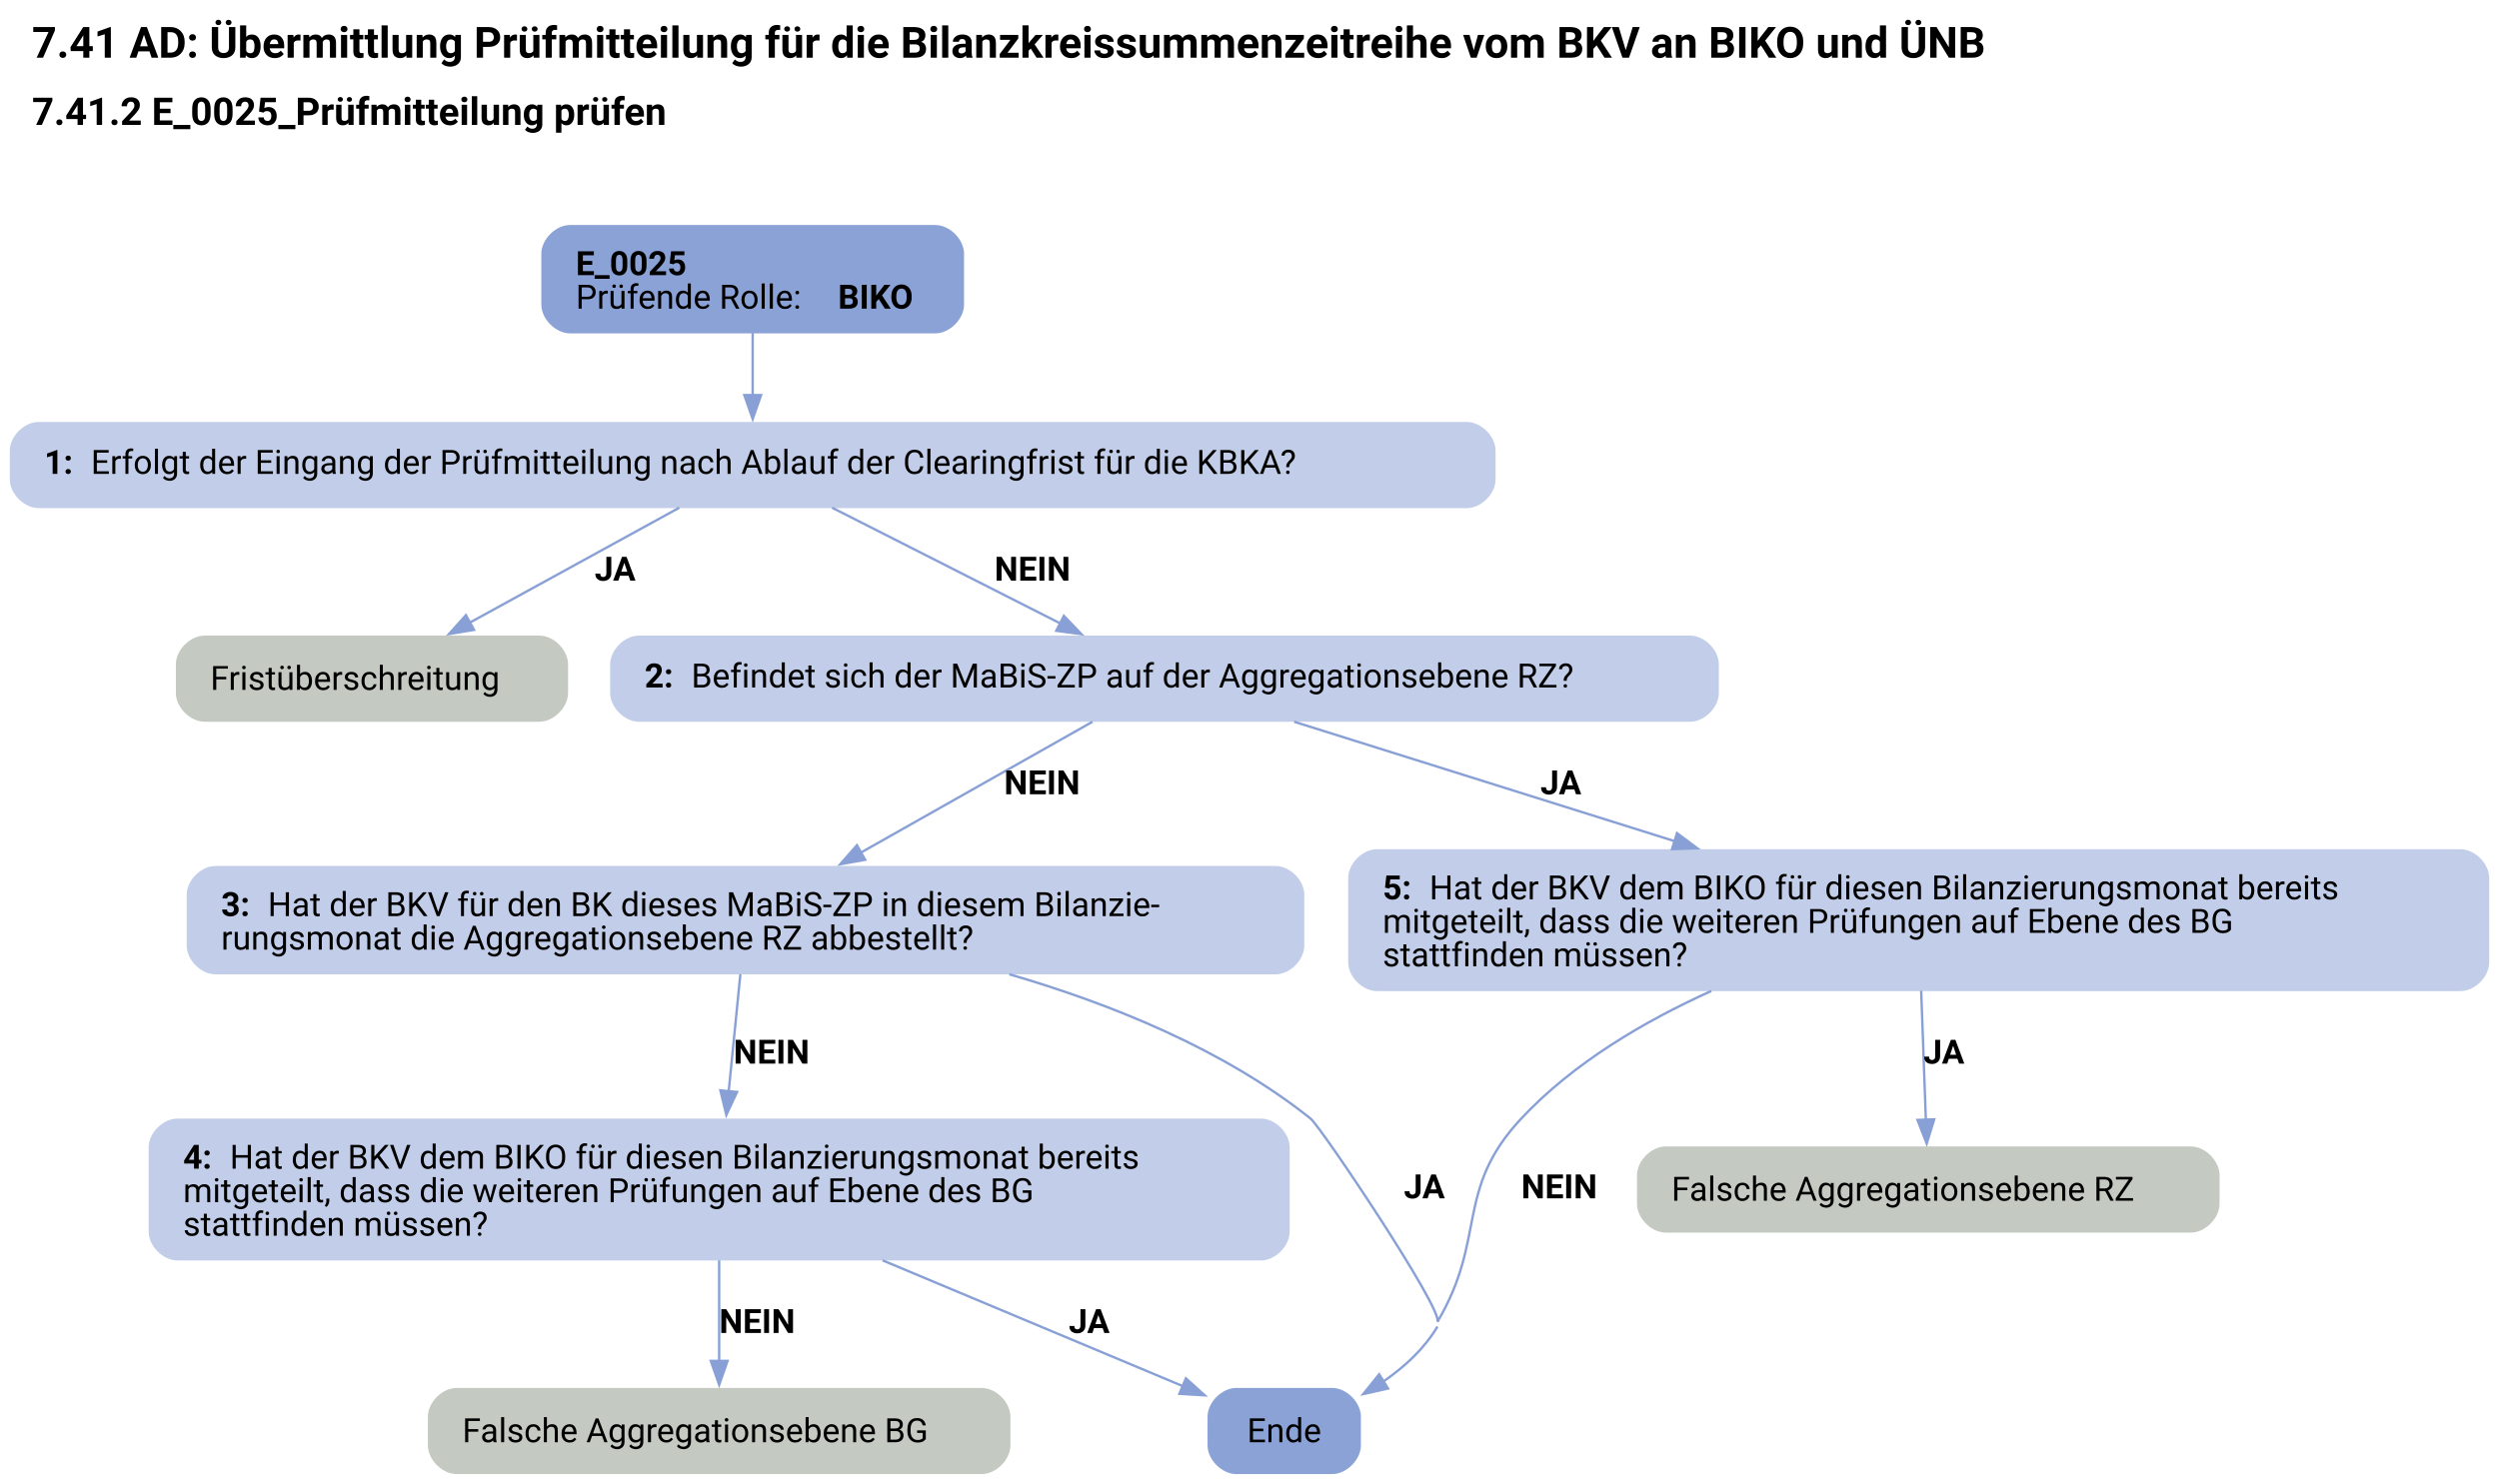
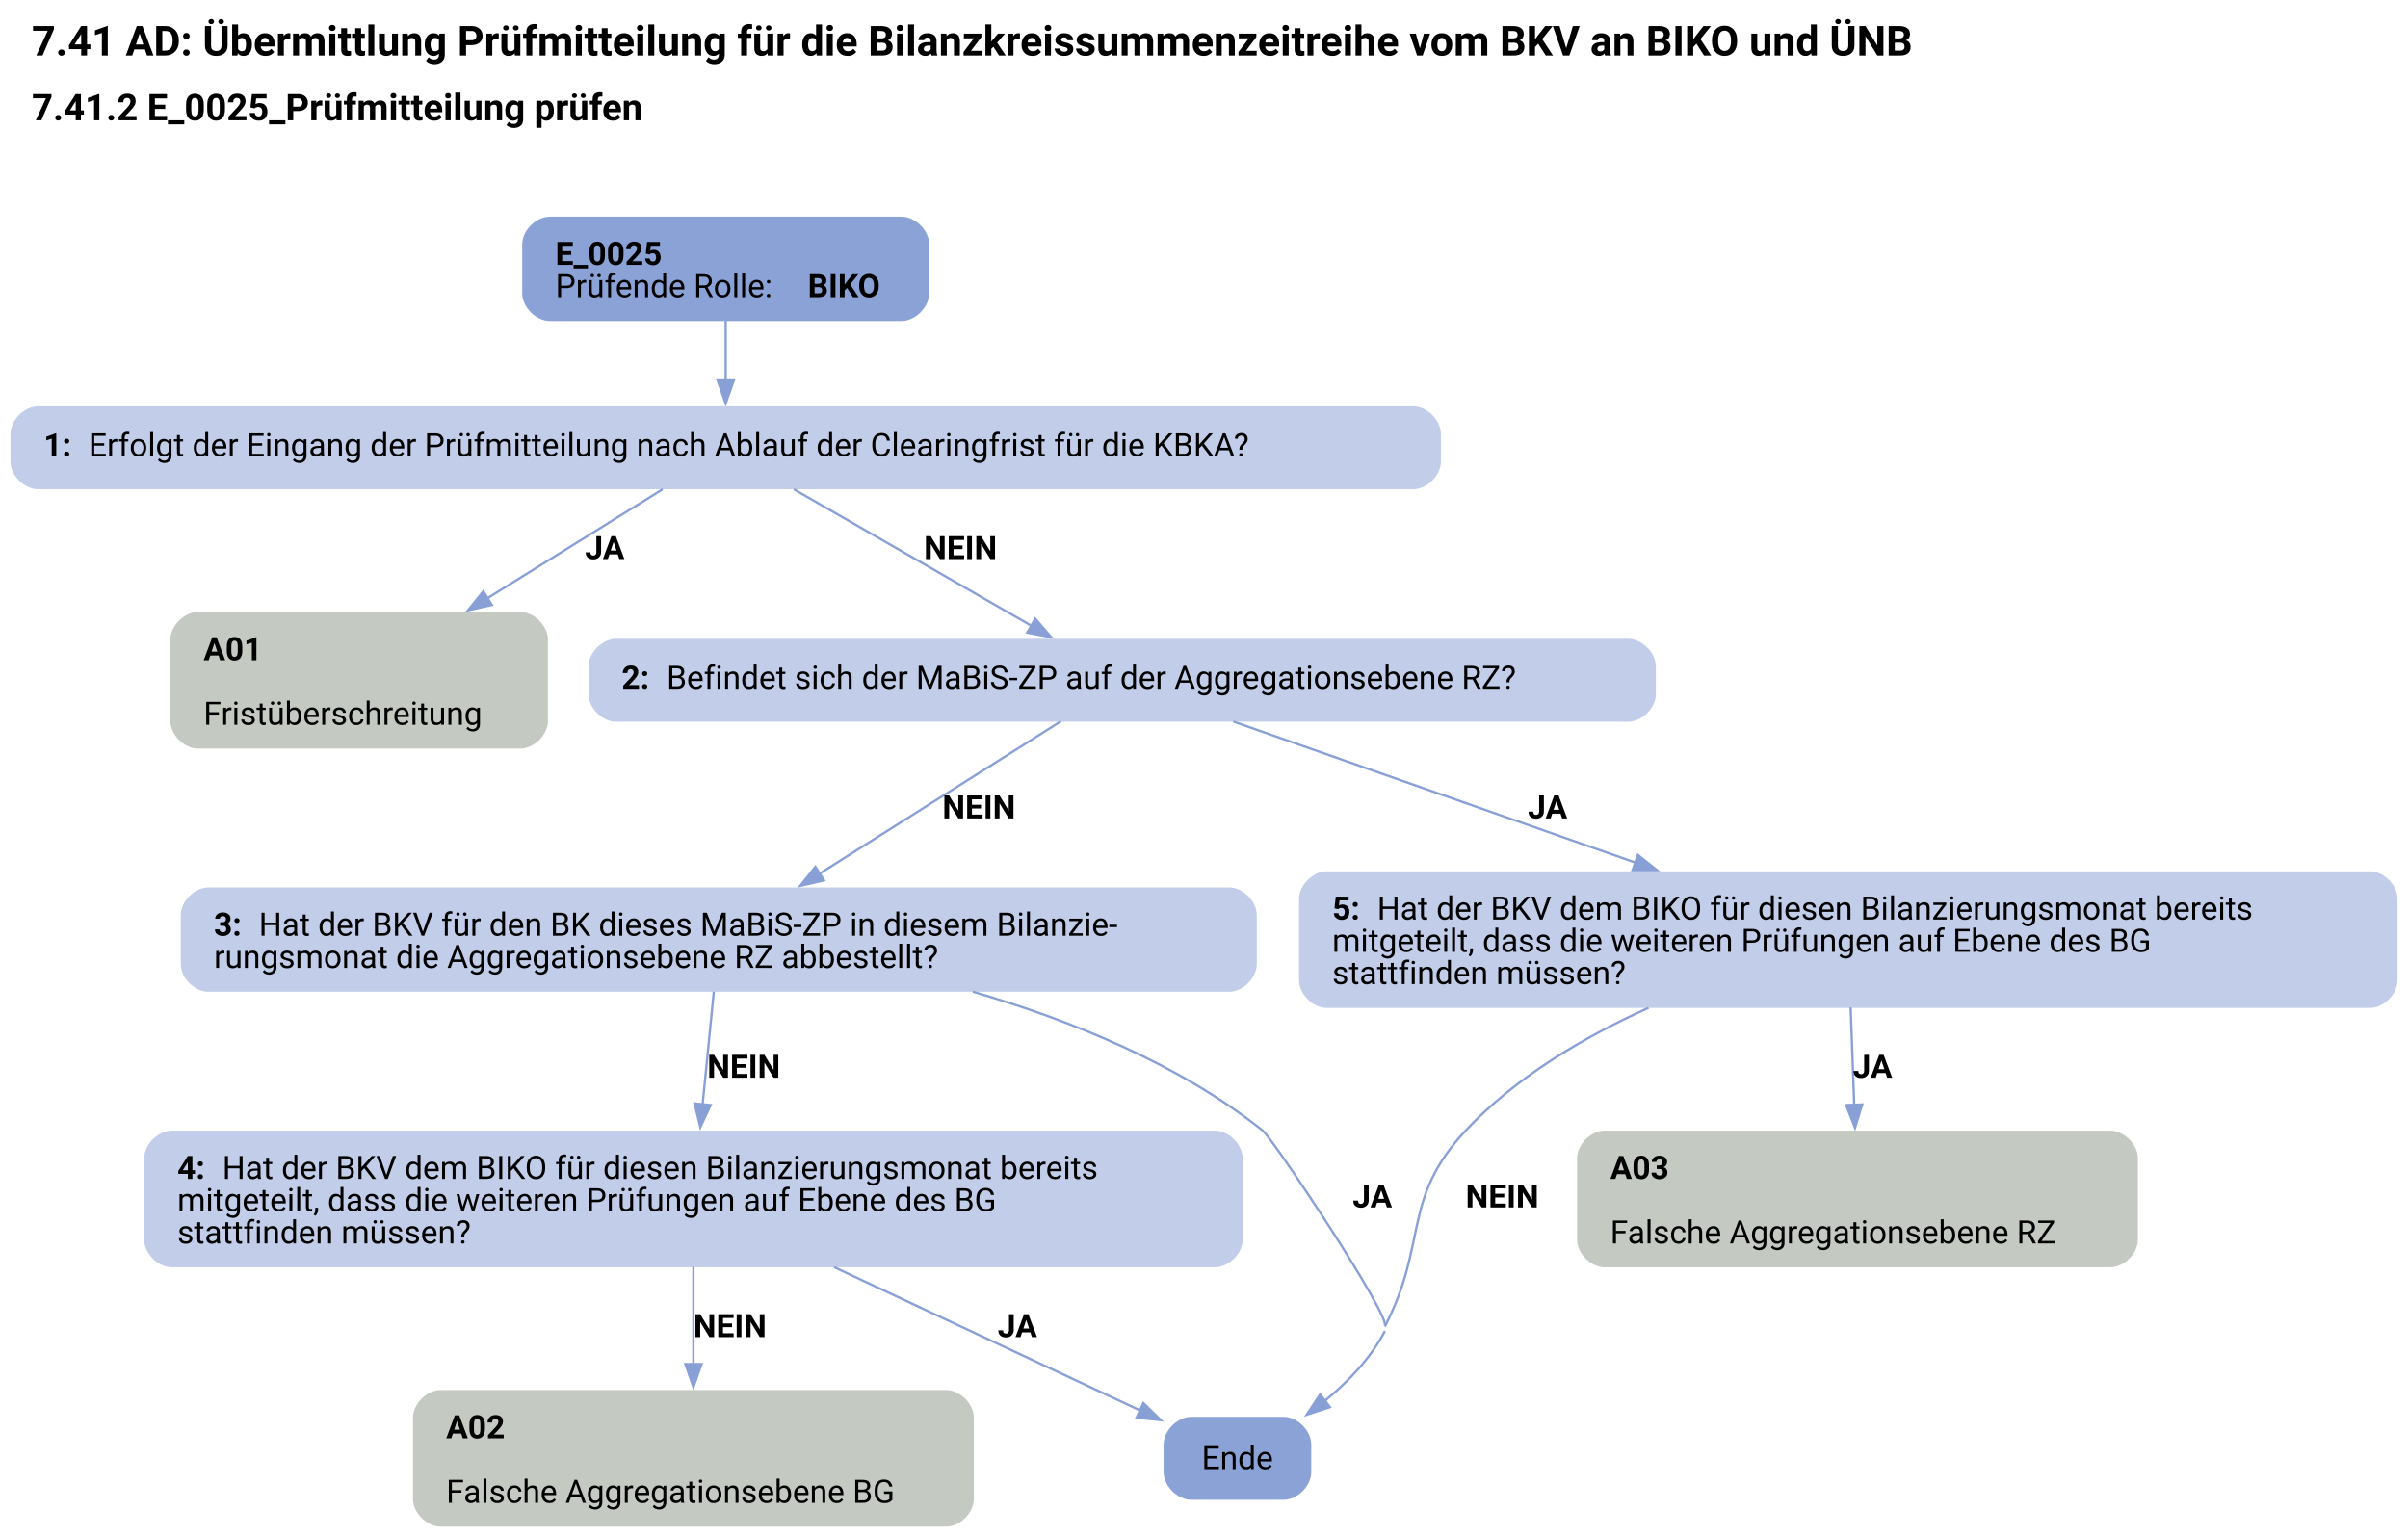
- <svg xmlns="http://www.w3.org/2000/svg" width="1044pt" height="620pt" viewBox="0.00 0.00 1043.55 619.84">
-   <g id="graph0" class="graph" transform="scale(1 1) rotate(0) translate(4 615.84)">
-     <text text-anchor="start" x="9.27" y="-591.74" font-family="Roboto, sans-serif" font-weight="bold" font-size="18.00">7.41 AD: Übermittlung Prüfmitteilung für die Bilanzkreissummenzeitreihe vom BKV an BIKO und ÜNB</text>
-     <text text-anchor="start" x="9.27" y="-563.64" font-family="Roboto, sans-serif" font-weight="bold" font-size="16.00">7.41.2 E_0025_Prüfmitteilung prüfen</text>
+ <svg xmlns="http://www.w3.org/2000/svg" width="1044pt" height="666pt" viewBox="0.00 0.00 1043.55 666.40">
+   <g id="graph0" class="graph" transform="scale(1 1) rotate(0) translate(4 662.4)">
+     <text text-anchor="start" x="9.27" y="-638.3" font-family="Roboto, sans-serif" font-weight="bold" font-size="18.00">7.41 AD: Übermittlung Prüfmitteilung für die Bilanzkreissummenzeitreihe vom BKV an BIKO und ÜNB</text>
+     <text text-anchor="start" x="9.27" y="-610.2" font-family="Roboto, sans-serif" font-weight="bold" font-size="16.00">7.41.2 E_0025_Prüfmitteilung prüfen</text>
    <g id="node1" class="node">
-       <path fill="#8ba2d7" stroke="black" stroke-width="0" d="M386.55,-521.84C386.55,-521.84 234,-521.84 234,-521.84 228,-521.84 222,-515.84 222,-509.84 222,-509.84 222,-488.56 222,-488.56 222,-482.56 228,-476.56 234,-476.56 234,-476.56 386.55,-476.56 386.55,-476.56 392.55,-476.56 398.55,-482.56 398.55,-488.56 398.55,-488.56 398.55,-509.84 398.55,-509.84 398.55,-515.84 392.55,-521.84 386.55,-521.84" />
-       <text text-anchor="start" x="236.4" y="-500.9" font-family="Roboto, sans-serif" font-weight="bold" font-size="14.00">E_0025</text>
-       <text text-anchor="start" x="236.4" y="-486.9" font-family="Roboto, sans-serif" font-size="14.00">Prüfende Rolle: </text>
-       <text text-anchor="start" x="345.9" y="-486.9" font-family="Roboto, sans-serif" font-weight="bold" font-size="14.00">BIKO</text>
+       <path fill="#8ba2d7" stroke="black" stroke-width="0" d="M386.55,-568.4C386.55,-568.4 234,-568.4 234,-568.4 228,-568.4 222,-562.4 222,-556.4 222,-556.4 222,-535.12 222,-535.12 222,-529.12 228,-523.12 234,-523.12 234,-523.12 386.55,-523.12 386.55,-523.12 392.55,-523.12 398.55,-529.12 398.55,-535.12 398.55,-535.12 398.55,-556.4 398.55,-556.4 398.55,-562.4 392.55,-568.4 386.55,-568.4" />
+       <text text-anchor="start" x="236.4" y="-547.46" font-family="Roboto, sans-serif" font-weight="bold" font-size="14.00">E_0025</text>
+       <text text-anchor="start" x="236.4" y="-533.46" font-family="Roboto, sans-serif" font-size="14.00">Prüfende Rolle: </text>
+       <text text-anchor="start" x="345.9" y="-533.46" font-family="Roboto, sans-serif" font-weight="bold" font-size="14.00">BIKO</text>
    </g>
    <g id="node2" class="node">
-       <path fill="#c2cee9" stroke="black" stroke-width="0" d="M608.55,-439.56C608.55,-439.56 12,-439.56 12,-439.56 6,-439.56 0,-433.56 0,-427.56 0,-427.56 0,-415.56 0,-415.56 0,-409.56 6,-403.56 12,-403.56 12,-403.56 608.55,-403.56 608.55,-403.56 614.55,-403.56 620.55,-409.56 620.55,-415.56 620.55,-415.56 620.55,-427.56 620.55,-427.56 620.55,-433.56 614.55,-439.56 608.55,-439.56" />
-       <text text-anchor="start" x="14.4" y="-417.88" font-family="Roboto, sans-serif" font-weight="bold" font-size="14.00">1: </text>
-       <text text-anchor="start" x="33.9" y="-417.88" font-family="Roboto, sans-serif" font-size="14.00">Erfolgt der Eingang der Prüfmitteilung nach Ablauf der Clearingfrist für die KBKA?</text>
+       <path fill="#c2cee9" stroke="black" stroke-width="0" d="M608.55,-486.12C608.55,-486.12 12,-486.12 12,-486.12 6,-486.12 0,-480.12 0,-474.12 0,-474.12 0,-462.12 0,-462.12 0,-456.12 6,-450.12 12,-450.12 12,-450.12 608.55,-450.12 608.55,-450.12 614.55,-450.12 620.55,-456.12 620.55,-462.12 620.55,-462.12 620.55,-474.12 620.55,-474.12 620.55,-480.12 614.55,-486.12 608.55,-486.12" />
+       <text text-anchor="start" x="14.4" y="-464.44" font-family="Roboto, sans-serif" font-weight="bold" font-size="14.00">1: </text>
+       <text text-anchor="start" x="33.9" y="-464.44" font-family="Roboto, sans-serif" font-size="14.00">Erfolgt der Eingang der Prüfmitteilung nach Ablauf der Clearingfrist für die KBKA?</text>
    </g>
    <g id="edge1" class="edge">
-       <path fill="none" stroke="#88a0d6" d="M310.27,-476.73C310.27,-468.65 310.27,-459.35 310.27,-450.75" />
-       <polygon fill="#88a0d6" stroke="#88a0d6" points="313.78,-450.79 310.28,-440.79 306.78,-450.79 313.78,-450.79" />
+       <path fill="none" stroke="#88a0d6" d="M310.27,-523.29C310.27,-515.21 310.27,-505.91 310.27,-497.31" />
+       <polygon fill="#88a0d6" stroke="#88a0d6" points="313.78,-497.35 310.28,-487.35 306.78,-497.35 313.78,-497.35" />
    </g>
    <g id="node3" class="node">
-       <path fill="#c4cac1" stroke="black" stroke-width="0" d="M221.17,-350.31C221.17,-350.31 81.37,-350.31 81.37,-350.31 75.37,-350.31 69.37,-344.31 69.37,-338.31 69.37,-338.31 69.37,-326.31 69.37,-326.31 69.37,-320.31 75.37,-314.31 81.37,-314.31 81.37,-314.31 221.17,-314.31 221.17,-314.31 227.17,-314.31 233.17,-320.31 233.17,-326.31 233.17,-326.31 233.17,-338.31 233.17,-338.31 233.17,-344.31 227.17,-350.31 221.17,-350.31" />
-       <text text-anchor="start" x="83.77" y="-327.63" font-family="Roboto, sans-serif" font-size="14.00">Fristüberschreitung</text>
+       <path fill="#c4cac1" stroke="black" stroke-width="0" d="M221.17,-396.87C221.17,-396.87 81.37,-396.87 81.37,-396.87 75.37,-396.87 69.37,-390.87 69.37,-384.87 69.37,-384.87 69.37,-349.59 69.37,-349.59 69.37,-343.59 75.37,-337.59 81.37,-337.59 81.37,-337.59 221.17,-337.59 221.17,-337.59 227.17,-337.59 233.17,-343.59 233.17,-349.59 233.17,-349.59 233.17,-384.87 233.17,-384.87 233.17,-390.87 227.17,-396.87 221.17,-396.87" />
+       <text text-anchor="start" x="83.77" y="-375.93" font-family="Roboto, sans-serif" font-weight="bold" font-size="14.00">A01</text>
+       <text text-anchor="start" x="83.77" y="-347.93" font-family="Roboto, sans-serif" font-size="14.00">Fristüberschreitung</text>
    </g>
    <g id="edge2" class="edge">
-       <path fill="none" stroke="#88a0d6" d="M279.62,-403.74C254.73,-390.08 219.42,-370.7 192.13,-355.73" />
-       <polygon fill="#88a0d6" stroke="#88a0d6" points="193.89,-352.7 183.44,-350.96 190.52,-358.84 193.89,-352.7" />
-       <text text-anchor="start" x="244.27" y="-373.26" font-family="Roboto, sans-serif" font-weight="bold" font-size="14.00">JA</text>
+       <path fill="none" stroke="#88a0d6" d="M282.94,-450.12C262.08,-437.14 232.63,-418.83 206.88,-402.81" />
+       <polygon fill="#88a0d6" stroke="#88a0d6" points="208.84,-399.91 198.5,-397.6 205.14,-405.85 208.84,-399.91" />
+       <text text-anchor="start" x="249.27" y="-419.82" font-family="Roboto, sans-serif" font-weight="bold" font-size="14.00">JA</text>
    </g>
    <g id="node4" class="node">
-       <path fill="#c2cee9" stroke="black" stroke-width="0" d="M701.8,-350.31C701.8,-350.31 262.75,-350.31 262.75,-350.31 256.75,-350.31 250.75,-344.31 250.75,-338.31 250.75,-338.31 250.75,-326.31 250.75,-326.31 250.75,-320.31 256.75,-314.31 262.75,-314.31 262.75,-314.31 701.8,-314.31 701.8,-314.31 707.8,-314.31 713.8,-320.31 713.8,-326.31 713.8,-326.31 713.8,-338.31 713.8,-338.31 713.8,-344.31 707.8,-350.31 701.8,-350.31" />
-       <text text-anchor="start" x="265.15" y="-328.63" font-family="Roboto, sans-serif" font-weight="bold" font-size="14.00">2: </text>
-       <text text-anchor="start" x="284.65" y="-328.63" font-family="Roboto, sans-serif" font-size="14.00">Befindet sich der MaBiS-ZP auf der Aggregationsebene RZ?</text>
+       <path fill="#c2cee9" stroke="black" stroke-width="0" d="M701.8,-385.23C701.8,-385.23 262.75,-385.23 262.75,-385.23 256.75,-385.23 250.75,-379.23 250.75,-373.23 250.75,-373.23 250.75,-361.23 250.75,-361.23 250.75,-355.23 256.75,-349.23 262.75,-349.23 262.75,-349.23 701.8,-349.23 701.8,-349.23 707.8,-349.23 713.8,-355.23 713.8,-361.23 713.8,-361.23 713.8,-373.23 713.8,-373.23 713.8,-379.23 707.8,-385.23 701.8,-385.23" />
+       <text text-anchor="start" x="265.15" y="-363.55" font-family="Roboto, sans-serif" font-weight="bold" font-size="14.00">2: </text>
+       <text text-anchor="start" x="284.65" y="-363.55" font-family="Roboto, sans-serif" font-size="14.00">Befindet sich der MaBiS-ZP auf der Aggregationsebene RZ?</text>
    </g>
    <g id="edge3" class="edge">
-       <path fill="none" stroke="#88a0d6" d="M343.44,-403.74C370.6,-389.96 409.23,-370.36 438.85,-355.34" />
-       <polygon fill="#88a0d6" stroke="#88a0d6" points="440.24,-358.56 447.57,-350.91 437.07,-352.32 440.24,-358.56" />
-       <text text-anchor="start" x="411.27" y="-373.26" font-family="Roboto, sans-serif" font-weight="bold" font-size="14.00">NEIN</text>
+       <path fill="none" stroke="#88a0d6" d="M339.84,-450.12C368.36,-433.73 411.69,-408.81 443.07,-390.77" />
+       <polygon fill="#88a0d6" stroke="#88a0d6" points="444.57,-393.95 451.49,-385.93 441.08,-387.88 444.57,-393.95" />
+       <text text-anchor="start" x="396.27" y="-419.82" font-family="Roboto, sans-serif" font-weight="bold" font-size="14.00">NEIN</text>
    </g>
    <g id="node5" class="node">
-       <path fill="#c2cee9" stroke="black" stroke-width="0" d="M528.67,-254.06C528.67,-254.06 85.88,-254.06 85.88,-254.06 79.88,-254.06 73.88,-248.06 73.88,-242.06 73.88,-242.06 73.88,-220.78 73.88,-220.78 73.88,-214.78 79.88,-208.78 85.88,-208.78 85.88,-208.78 528.67,-208.78 528.67,-208.78 534.67,-208.78 540.67,-214.78 540.67,-220.78 540.67,-220.78 540.67,-242.06 540.67,-242.06 540.67,-248.06 534.67,-254.06 528.67,-254.06" />
-       <text text-anchor="start" x="88.27" y="-233.12" font-family="Roboto, sans-serif" font-weight="bold" font-size="14.00">3: </text>
-       <text text-anchor="start" x="107.77" y="-233.12" font-family="Roboto, sans-serif" font-size="14.00">Hat der BKV für den BK dieses MaBiS-ZP in diesem Bilanzie-</text>
-       <text text-anchor="start" x="88.27" y="-219.12" font-family="Roboto, sans-serif" font-size="14.00">rungsmonat die Aggregationsebene RZ abbestellt?</text>
+       <path fill="#c2cee9" stroke="black" stroke-width="0" d="M528.67,-277.34C528.67,-277.34 85.88,-277.34 85.88,-277.34 79.88,-277.34 73.88,-271.34 73.88,-265.34 73.88,-265.34 73.88,-244.06 73.88,-244.06 73.88,-238.06 79.88,-232.06 85.88,-232.06 85.88,-232.06 528.67,-232.06 528.67,-232.06 534.67,-232.06 540.67,-238.06 540.67,-244.06 540.67,-244.06 540.67,-265.34 540.67,-265.34 540.67,-271.34 534.67,-277.34 528.67,-277.34" />
+       <text text-anchor="start" x="88.27" y="-256.4" font-family="Roboto, sans-serif" font-weight="bold" font-size="14.00">3: </text>
+       <text text-anchor="start" x="107.77" y="-256.4" font-family="Roboto, sans-serif" font-size="14.00">Hat der BKV für den BK dieses MaBiS-ZP in diesem Bilanzie-</text>
+       <text text-anchor="start" x="88.27" y="-242.4" font-family="Roboto, sans-serif" font-size="14.00">rungsmonat die Aggregationsebene RZ abbestellt?</text>
    </g>
    <g id="edge4" class="edge">
-       <path fill="none" stroke="#88a0d6" d="M452.19,-314.31C425.56,-299.26 386.23,-277.03 355.25,-259.53" />
-       <polygon fill="#88a0d6" stroke="#88a0d6" points="357.26,-256.65 346.84,-254.78 353.82,-262.74 357.26,-256.65" />
-       <text text-anchor="start" x="415.27" y="-284.01" font-family="Roboto, sans-serif" font-weight="bold" font-size="14.00">NEIN</text>
+       <path fill="none" stroke="#88a0d6" d="M455.7,-349.44C427.85,-331.85 383.66,-303.94 350.72,-283.14" />
+       <polygon fill="#88a0d6" stroke="#88a0d6" points="352.93,-280.4 342.61,-278.02 349.19,-286.32 352.93,-280.4" />
+       <text text-anchor="start" x="404.27" y="-307.29" font-family="Roboto, sans-serif" font-weight="bold" font-size="14.00">NEIN</text>
    </g>
    <g id="node9" class="node">
-       <path fill="#c2cee9" stroke="black" stroke-width="0" d="M1023.55,-261.06C1023.55,-261.06 571,-261.06 571,-261.06 565,-261.06 559,-255.06 559,-249.06 559,-249.06 559,-213.78 559,-213.78 559,-207.78 565,-201.78 571,-201.78 571,-201.78 1023.55,-201.78 1023.55,-201.78 1029.55,-201.78 1035.55,-207.78 1035.55,-213.78 1035.55,-213.78 1035.55,-249.06 1035.55,-249.06 1035.55,-255.06 1029.55,-261.06 1023.55,-261.06" />
-       <text text-anchor="start" x="573.4" y="-240.12" font-family="Roboto, sans-serif" font-weight="bold" font-size="14.00">5: </text>
-       <text text-anchor="start" x="592.9" y="-240.12" font-family="Roboto, sans-serif" font-size="14.00">Hat der BKV dem BIKO für diesen Bilanzierungsmonat bereits</text>
-       <text text-anchor="start" x="573.4" y="-226.12" font-family="Roboto, sans-serif" font-size="14.00">mitgeteilt, dass die weiteren Prüfungen auf Ebene des BG</text>
-       <text text-anchor="start" x="573.4" y="-212.12" font-family="Roboto, sans-serif" font-size="14.00">stattfinden müssen?</text>
+       <path fill="#c2cee9" stroke="black" stroke-width="0" d="M1023.55,-284.34C1023.55,-284.34 571,-284.34 571,-284.34 565,-284.34 559,-278.34 559,-272.34 559,-272.34 559,-237.06 559,-237.06 559,-231.06 565,-225.06 571,-225.06 571,-225.06 1023.55,-225.06 1023.55,-225.06 1029.55,-225.06 1035.55,-231.06 1035.55,-237.06 1035.55,-237.06 1035.55,-272.34 1035.55,-272.34 1035.55,-278.34 1029.55,-284.34 1023.55,-284.34" />
+       <text text-anchor="start" x="573.4" y="-263.4" font-family="Roboto, sans-serif" font-weight="bold" font-size="14.00">5: </text>
+       <text text-anchor="start" x="592.9" y="-263.4" font-family="Roboto, sans-serif" font-size="14.00">Hat der BKV dem BIKO für diesen Bilanzierungsmonat bereits</text>
+       <text text-anchor="start" x="573.4" y="-249.4" font-family="Roboto, sans-serif" font-size="14.00">mitgeteilt, dass die weiteren Prüfungen auf Ebene des BG</text>
+       <text text-anchor="start" x="573.4" y="-235.4" font-family="Roboto, sans-serif" font-size="14.00">stattfinden müssen?</text>
    </g>
    <g id="edge5" class="edge">
-       <path fill="none" stroke="#88a0d6" d="M536.43,-314.31C580.04,-300.62 642.57,-280.99 695.48,-264.38" />
-       <polygon fill="#88a0d6" stroke="#88a0d6" points="696.33,-267.78 704.83,-261.44 694.24,-261.1 696.33,-267.78" />
-       <text text-anchor="start" x="639.27" y="-284.01" font-family="Roboto, sans-serif" font-weight="bold" font-size="14.00">JA</text>
+       <path fill="none" stroke="#88a0d6" d="M530.46,-349.32C576.78,-333.07 648,-308.08 705.2,-288.01" />
+       <polygon fill="#88a0d6" stroke="#88a0d6" points="706.01,-291.43 714.29,-284.82 703.69,-284.83 706.01,-291.43" />
+       <text text-anchor="start" x="658.27" y="-307.29" font-family="Roboto, sans-serif" font-weight="bold" font-size="14.00">JA</text>
    </g>
    <g id="node6" class="node">
-       <path fill="#8ba2d7" stroke="black" stroke-width="0" d="M552.3,-36C552.3,-36 512.25,-36 512.25,-36 506.25,-36 500.25,-30 500.25,-24 500.25,-24 500.25,-12 500.25,-12 500.25,-6 506.25,0 512.25,0 512.25,0 552.3,0 552.3,0 558.3,0 564.3,-6 564.3,-12 564.3,-12 564.3,-24 564.3,-24 564.3,-30 558.3,-36 552.3,-36" />
-       <text text-anchor="middle" x="532.27" y="-13.32" font-family="Roboto, sans-serif" font-size="14.00">Ende</text>
+       <path fill="#8ba2d7" stroke="black" stroke-width="0" d="M552.3,-47.64C552.3,-47.64 512.25,-47.64 512.25,-47.64 506.25,-47.64 500.25,-41.64 500.25,-35.64 500.25,-35.64 500.25,-23.64 500.25,-23.64 500.25,-17.64 506.25,-11.64 512.25,-11.64 512.25,-11.64 552.3,-11.64 552.3,-11.64 558.3,-11.64 564.3,-17.64 564.3,-23.64 564.3,-23.64 564.3,-35.64 564.3,-35.64 564.3,-41.64 558.3,-47.64 552.3,-47.64" />
+       <text text-anchor="middle" x="532.27" y="-24.96" font-family="Roboto, sans-serif" font-size="14.00">Ende</text>
    </g>
    <g id="edge7" class="edge">
-       <path fill="none" stroke="#88a0d6" d="M417.49,-208.81C460.04,-196.43 507.08,-177.4 543.27,-148.53 547.62,-145.06 598.85,-68.55 596.27,-63.62" />
-       <path fill="none" stroke="#88a0d6" d="M596.27,-61.62C590.84,-52.43 582.54,-44.81 573.71,-38.69" />
-       <polygon fill="#88a0d6" stroke="#88a0d6" points="575.64,-35.77 565.3,-33.44 571.93,-41.71 575.64,-35.77" />
-       <text text-anchor="start" x="582.27" y="-115.22" font-family="Roboto, sans-serif" font-weight="bold" font-size="14.00">JA</text>
+       <path fill="none" stroke="#88a0d6" d="M417.49,-232.09C460.04,-219.71 507.08,-200.68 543.27,-171.81 547.62,-168.34 598.57,-91.97 596.27,-86.91" />
+       <path fill="none" stroke="#88a0d6" d="M596.27,-84.91C590.16,-73.1 580.27,-62.81 570.08,-54.47" />
+       <polygon fill="#88a0d6" stroke="#88a0d6" points="572.4,-51.84 562.33,-48.56 568.16,-57.4 572.4,-51.84" />
+       <text text-anchor="start" x="582.27" y="-138.5" font-family="Roboto, sans-serif" font-weight="bold" font-size="14.00">JA</text>
    </g>
    <g id="node7" class="node">
-       <path fill="#c2cee9" stroke="black" stroke-width="0" d="M522.55,-148.53C522.55,-148.53 70,-148.53 70,-148.53 64,-148.53 58,-142.53 58,-136.53 58,-136.53 58,-101.25 58,-101.25 58,-95.25 64,-89.25 70,-89.25 70,-89.25 522.55,-89.25 522.55,-89.25 528.55,-89.25 534.55,-95.25 534.55,-101.25 534.55,-101.25 534.55,-136.53 534.55,-136.53 534.55,-142.53 528.55,-148.53 522.55,-148.53" />
-       <text text-anchor="start" x="72.4" y="-127.59" font-family="Roboto, sans-serif" font-weight="bold" font-size="14.00">4: </text>
-       <text text-anchor="start" x="91.9" y="-127.59" font-family="Roboto, sans-serif" font-size="14.00">Hat der BKV dem BIKO für diesen Bilanzierungsmonat bereits</text>
-       <text text-anchor="start" x="72.4" y="-113.59" font-family="Roboto, sans-serif" font-size="14.00">mitgeteilt, dass die weiteren Prüfungen auf Ebene des BG</text>
-       <text text-anchor="start" x="72.4" y="-99.59" font-family="Roboto, sans-serif" font-size="14.00">stattfinden müssen?</text>
+       <path fill="#c2cee9" stroke="black" stroke-width="0" d="M522.55,-171.81C522.55,-171.81 70,-171.81 70,-171.81 64,-171.81 58,-165.81 58,-159.81 58,-159.81 58,-124.53 58,-124.53 58,-118.53 64,-112.53 70,-112.53 70,-112.53 522.55,-112.53 522.55,-112.53 528.55,-112.53 534.55,-118.53 534.55,-124.53 534.55,-124.53 534.55,-159.81 534.55,-159.81 534.55,-165.81 528.55,-171.81 522.55,-171.81" />
+       <text text-anchor="start" x="72.4" y="-150.87" font-family="Roboto, sans-serif" font-weight="bold" font-size="14.00">4: </text>
+       <text text-anchor="start" x="91.9" y="-150.87" font-family="Roboto, sans-serif" font-size="14.00">Hat der BKV dem BIKO für diesen Bilanzierungsmonat bereits</text>
+       <text text-anchor="start" x="72.4" y="-136.87" font-family="Roboto, sans-serif" font-size="14.00">mitgeteilt, dass die weiteren Prüfungen auf Ebene des BG</text>
+       <text text-anchor="start" x="72.4" y="-122.87" font-family="Roboto, sans-serif" font-size="14.00">stattfinden müssen?</text>
    </g>
    <g id="edge6" class="edge">
-       <path fill="none" stroke="#88a0d6" d="M305.13,-208.85C303.74,-194.86 301.88,-176.22 300.23,-159.61" />
-       <polygon fill="#88a0d6" stroke="#88a0d6" points="303.75,-159.64 299.27,-150.03 296.78,-160.33 303.75,-159.64" />
-       <text text-anchor="start" x="302.27" y="-171.48" font-family="Roboto, sans-serif" font-weight="bold" font-size="14.00">NEIN</text>
+       <path fill="none" stroke="#88a0d6" d="M305.13,-232.13C303.74,-218.14 301.88,-199.5 300.23,-182.89" />
+       <polygon fill="#88a0d6" stroke="#88a0d6" points="303.75,-182.92 299.27,-173.31 296.78,-183.61 303.75,-182.92" />
+       <text text-anchor="start" x="302.27" y="-194.76" font-family="Roboto, sans-serif" font-weight="bold" font-size="14.00">NEIN</text>
    </g>
    <g id="edge9" class="edge">
-       <path fill="none" stroke="#88a0d6" d="M364.54,-89.29C405.12,-72.28 455.32,-51.24 490.18,-36.64" />
-       <polygon fill="#88a0d6" stroke="#88a0d6" points="491.21,-40 499.08,-32.91 488.5,-33.55 491.21,-40" />
-       <text text-anchor="start" x="442.27" y="-58.95" font-family="Roboto, sans-serif" font-weight="bold" font-size="14.00">JA</text>
+       <path fill="none" stroke="#88a0d6" d="M357.36,-112.56C399,-93.06 453.08,-67.73 490.01,-50.43" />
+       <polygon fill="#88a0d6" stroke="#88a0d6" points="491.48,-53.61 499.05,-46.2 488.51,-47.27 491.48,-53.61" />
+       <text text-anchor="start" x="428.27" y="-82.23" font-family="Roboto, sans-serif" font-weight="bold" font-size="14.00">JA</text>
    </g>
    <g id="node8" class="node">
-       <path fill="#c4cac1" stroke="black" stroke-width="0" d="M405.92,-36C405.92,-36 186.62,-36 186.62,-36 180.62,-36 174.62,-30 174.62,-24 174.62,-24 174.62,-12 174.62,-12 174.62,-6 180.62,0 186.62,0 186.62,0 405.92,0 405.92,0 411.92,0 417.92,-6 417.92,-12 417.92,-12 417.92,-24 417.92,-24 417.92,-30 411.92,-36 405.92,-36" />
-       <text text-anchor="start" x="189.02" y="-13.32" font-family="Roboto, sans-serif" font-size="14.00">Falsche Aggregationsebene BG</text>
+       <path fill="#c4cac1" stroke="black" stroke-width="0" d="M405.92,-59.28C405.92,-59.28 186.62,-59.28 186.62,-59.28 180.62,-59.28 174.62,-53.28 174.62,-47.28 174.62,-47.28 174.62,-12 174.62,-12 174.62,-6 180.62,0 186.62,0 186.62,0 405.92,0 405.92,0 411.92,0 417.92,-6 417.92,-12 417.92,-12 417.92,-47.28 417.92,-47.28 417.92,-53.28 411.92,-59.28 405.92,-59.28" />
+       <text text-anchor="start" x="189.02" y="-38.34" font-family="Roboto, sans-serif" font-weight="bold" font-size="14.00">A02</text>
+       <text text-anchor="start" x="189.02" y="-10.34" font-family="Roboto, sans-serif" font-size="14.00">Falsche Aggregationsebene BG</text>
    </g>
    <g id="edge8" class="edge">
-       <path fill="none" stroke="#88a0d6" d="M296.27,-89.29C296.27,-76.01 296.27,-60.28 296.27,-47.07" />
-       <polygon fill="#88a0d6" stroke="#88a0d6" points="299.78,-47.3 296.28,-37.3 292.78,-47.3 299.78,-47.3" />
-       <text text-anchor="start" x="296.27" y="-58.95" font-family="Roboto, sans-serif" font-weight="bold" font-size="14.00">NEIN</text>
+       <path fill="none" stroke="#88a0d6" d="M296.27,-112.71C296.27,-99.81 296.27,-84.35 296.27,-70.34" />
+       <polygon fill="#88a0d6" stroke="#88a0d6" points="299.78,-70.52 296.28,-60.52 292.78,-70.52 299.78,-70.52" />
+       <text text-anchor="start" x="296.27" y="-82.23" font-family="Roboto, sans-serif" font-weight="bold" font-size="14.00">NEIN</text>
    </g>
    <g id="edge11" class="edge">
-       <path fill="none" stroke="#88a0d6" d="M710.64,-201.83C682.45,-189.1 652.89,-171.65 631.27,-148.53 603.4,-118.71 617.05,-98.76 596.27,-63.62" />
-       <text text-anchor="start" x="631.27" y="-115.22" font-family="Roboto, sans-serif" font-weight="bold" font-size="14.00">NEIN</text>
+       <path fill="none" stroke="#88a0d6" d="M710.64,-225.11C682.45,-212.38 652.89,-194.93 631.27,-171.81 603.4,-141.99 615.05,-123.15 596.27,-86.91" />
+       <text text-anchor="start" x="631.27" y="-138.5" font-family="Roboto, sans-serif" font-weight="bold" font-size="14.00">NEIN</text>
    </g>
    <g id="node10" class="node">
-       <path fill="#c4cac1" stroke="black" stroke-width="0" d="M910.92,-136.89C910.92,-136.89 691.62,-136.89 691.62,-136.89 685.62,-136.89 679.62,-130.89 679.62,-124.89 679.62,-124.89 679.62,-112.89 679.62,-112.89 679.62,-106.89 685.62,-100.89 691.62,-100.89 691.62,-100.89 910.92,-100.89 910.92,-100.89 916.92,-100.89 922.92,-106.89 922.92,-112.89 922.92,-112.89 922.92,-124.89 922.92,-124.89 922.92,-130.89 916.92,-136.89 910.92,-136.89" />
-       <text text-anchor="start" x="694.02" y="-114.22" font-family="Roboto, sans-serif" font-size="14.00">Falsche Aggregationsebene RZ</text>
+       <path fill="#c4cac1" stroke="black" stroke-width="0" d="M910.92,-171.81C910.92,-171.81 691.62,-171.81 691.62,-171.81 685.62,-171.81 679.62,-165.81 679.62,-159.81 679.62,-159.81 679.62,-124.53 679.62,-124.53 679.62,-118.53 685.62,-112.53 691.62,-112.53 691.62,-112.53 910.92,-112.53 910.92,-112.53 916.92,-112.53 922.92,-118.53 922.92,-124.53 922.92,-124.53 922.92,-159.81 922.92,-159.81 922.92,-165.81 916.92,-171.81 910.92,-171.81" />
+       <text text-anchor="start" x="694.02" y="-150.87" font-family="Roboto, sans-serif" font-weight="bold" font-size="14.00">A03</text>
+       <text text-anchor="start" x="694.02" y="-122.87" font-family="Roboto, sans-serif" font-size="14.00">Falsche Aggregationsebene RZ</text>
    </g>
    <g id="edge10" class="edge">
-       <path fill="none" stroke="#88a0d6" d="M798.31,-201.96C798.91,-185.28 799.67,-164.31 800.27,-147.74" />
-       <polygon fill="#88a0d6" stroke="#88a0d6" points="803.75,-148.21 800.62,-138.09 796.76,-147.96 803.75,-148.21" />
-       <text text-anchor="start" x="799.27" y="-171.48" font-family="Roboto, sans-serif" font-weight="bold" font-size="14.00">JA</text>
+       <path fill="none" stroke="#88a0d6" d="M798.31,-225.24C798.77,-212.34 799.33,-196.88 799.84,-182.87" />
+       <polygon fill="#88a0d6" stroke="#88a0d6" points="803.33,-183.17 800.19,-173.05 796.33,-182.92 803.33,-183.17" />
+       <text text-anchor="start" x="799.27" y="-194.76" font-family="Roboto, sans-serif" font-weight="bold" font-size="14.00">JA</text>
    </g>
  </g>
</svg>
